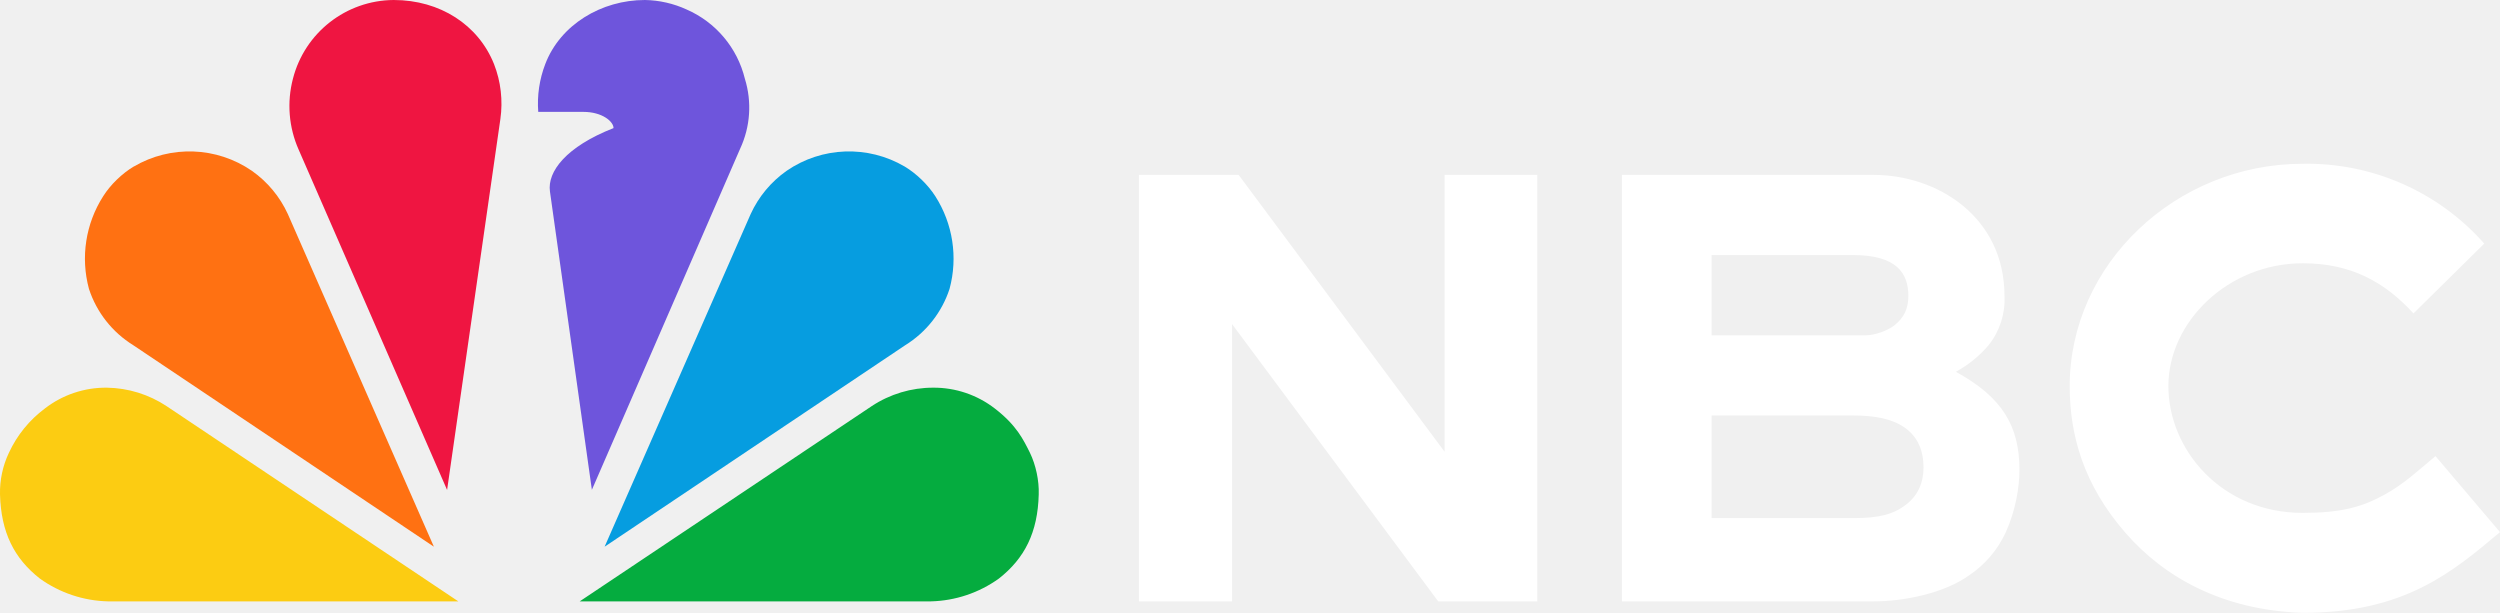
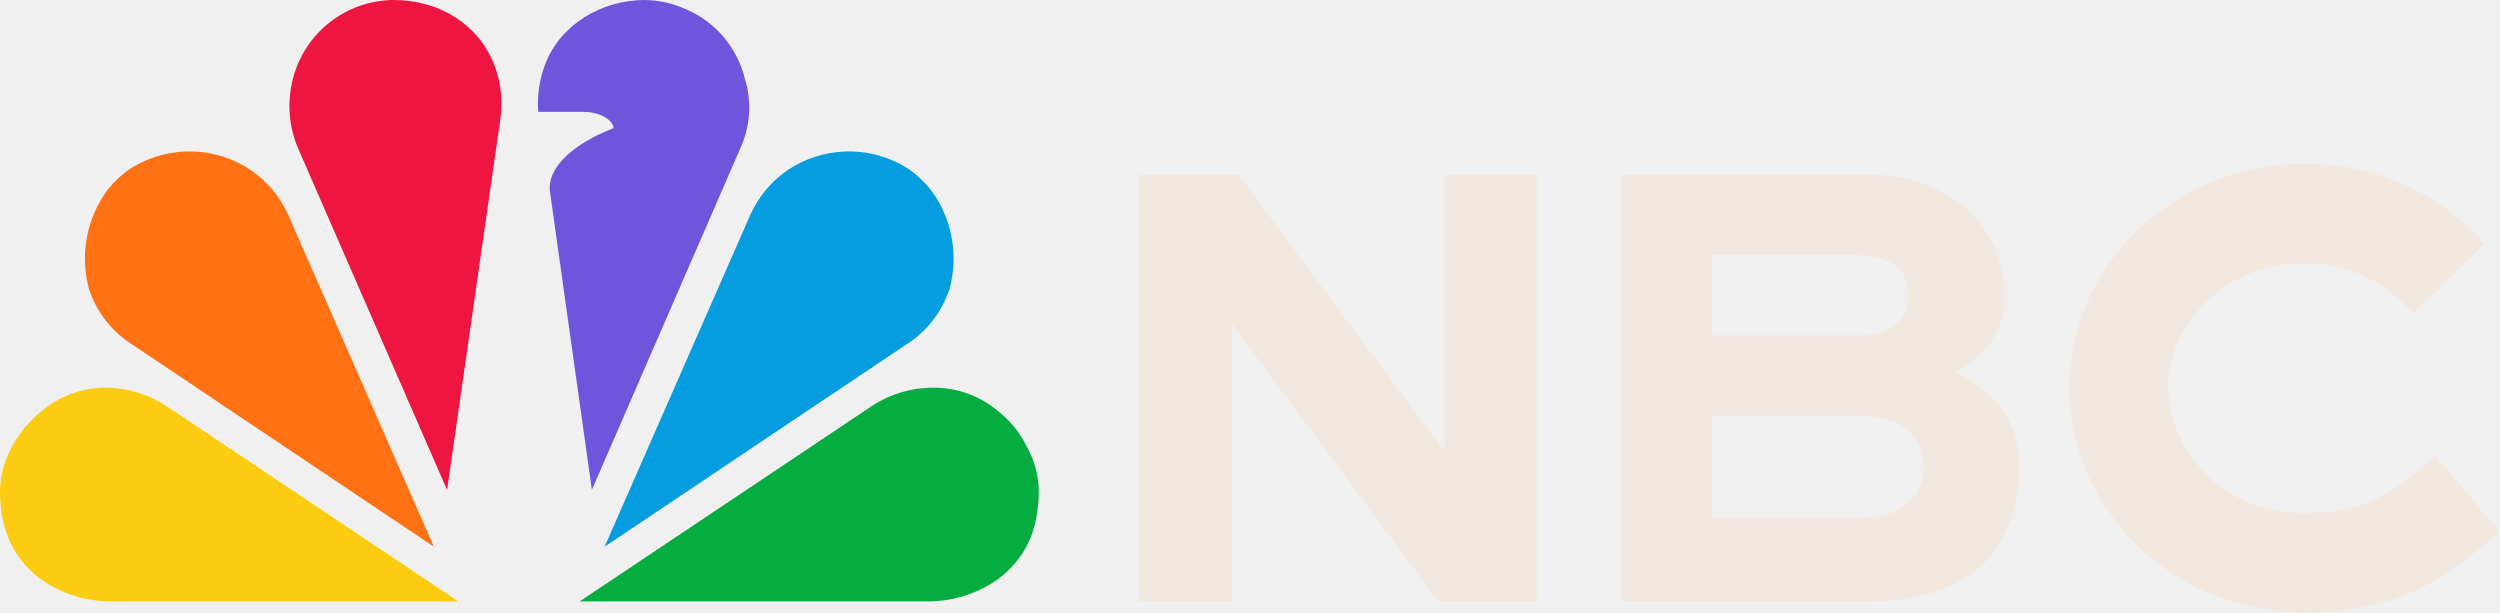
- <svg xmlns="http://www.w3.org/2000/svg" fill="#ffffff" viewBox="0 0 215.84 52.9">
+ <svg xmlns="http://www.w3.org/2000/svg" fill="#f1e9df" viewBox="0 0 215.84 52.9">
  <path fill="#6e55dc" d="M55.68 0c-3.76 0-7.3 2.13-8.6 5.52a9.5 9.5 0 0 0-.61 4.14h3.9c1.62 0 2.6.83 2.6 1.4-4.09 1.6-5.73 3.76-5.49 5.47l3.62 25.76 12.8-29.45a8.4 8.4 0 0 0 .41-6.04A8.8 8.8 0 0 0 59.28.82a9 9 0 0 0-3.6-.82" />
  <path fill="#ef1541" d="M33.99 0a9.04 9.04 0 0 0-8.7 6.8 9.3 9.3 0 0 0 .49 6.11L38.6 42.3l4.6-32.02c.23-1.6.04-3.25-.55-4.75C41.3 2.15 37.99 0 33.99 0" />
  <path fill="#ff7112" d="M11.54 14.38c-1 .6-2 1.56-2.63 2.56a10 10 0 0 0-1.23 8 9 9 0 0 0 3.82 4.86l25.96 17.4-12.61-28.72a9.3 9.3 0 0 0-3.1-3.73 9.5 9.5 0 0 0-10.2-.37" />
  <path fill="#fccc12" d="M.77 39.09A8 8 0 0 0 0 42.68c.09 3.28 1.21 5.52 3.44 7.27a10.5 10.5 0 0 0 5.88 1.97h30.25L14.39 35.07a9.6 9.6 0 0 0-5.16-1.6 8.6 8.6 0 0 0-5.36 1.8 10 10 0 0 0-3.1 3.82" />
  <path fill="#069de0" d="M78.11 14.38c1 .6 2 1.56 2.64 2.56a10 10 0 0 1 1.23 8 9 9 0 0 1-3.82 4.86L52.2 47.2l12.61-28.72a9.3 9.3 0 0 1 3.1-3.73 9.5 9.5 0 0 1 10.2-.37" />
  <path fill="#05ac3f" d="M88.92 39.09c.51 1.05.8 2.41.76 3.59-.08 3.28-1.21 5.52-3.44 7.27a10.5 10.5 0 0 1-5.87 1.97H50.05l25.2-16.85a9.6 9.6 0 0 1 5.32-1.6 8.6 8.6 0 0 1 5.32 1.8c1.89 1.46 2.47 2.7 3.03 3.82" />
  <path d="M198.8 14.14c-10.92 0-20.11 8.65-20.11 19.2 0 4.2 1.17 8.48 4.82 12.67 3.28 3.77 8.3 6.67 15.3 6.9 8.76 0 12.88-3.48 17.03-6.97l-5.57-6.56c-1.5 1.24-2.7 2.39-4.35 3.3-1.96 1.09-3.77 1.6-7.12 1.6-7.02 0-11.59-5.47-11.59-10.95 0-5.54 5.15-10.6 11.6-10.6 4.2 0 7.1 1.64 9.56 4.33l6.11-6.03a20.4 20.4 0 0 0-15.68-6.89m-100.47.96v36.82h8.04V27.98l17.8 23.94h8.55V15.1h-8V39l-17.78-23.9zm41.7 0v36.82h21.75c2.6 0 6.07-.7 8.23-2.25a9 9 0 0 0 3.14-3.67c.87-1.9 1.2-3.92 1.2-5.44 0-3.73-1.44-6.25-5.49-8.46a10 10 0 0 0 2.82-2.29 6.3 6.3 0 0 0 1.38-4.25c0-6.88-5.85-10.46-11.28-10.46zm7.74 6.92h12.2c3.79 0 4.79 1.57 4.79 3.54 0 1.13-.41 1.9-1.22 2.54-.53.42-1.64.85-2.47.85h-13.3zm0 13.85h12.16c2 0 3.48.3 4.56 1.08q1.57 1.14 1.58 3.4c0 1.35-.51 2.45-1.49 3.2-1.12.88-2.4 1.18-4.53 1.18h-12.28z" />
</svg>
